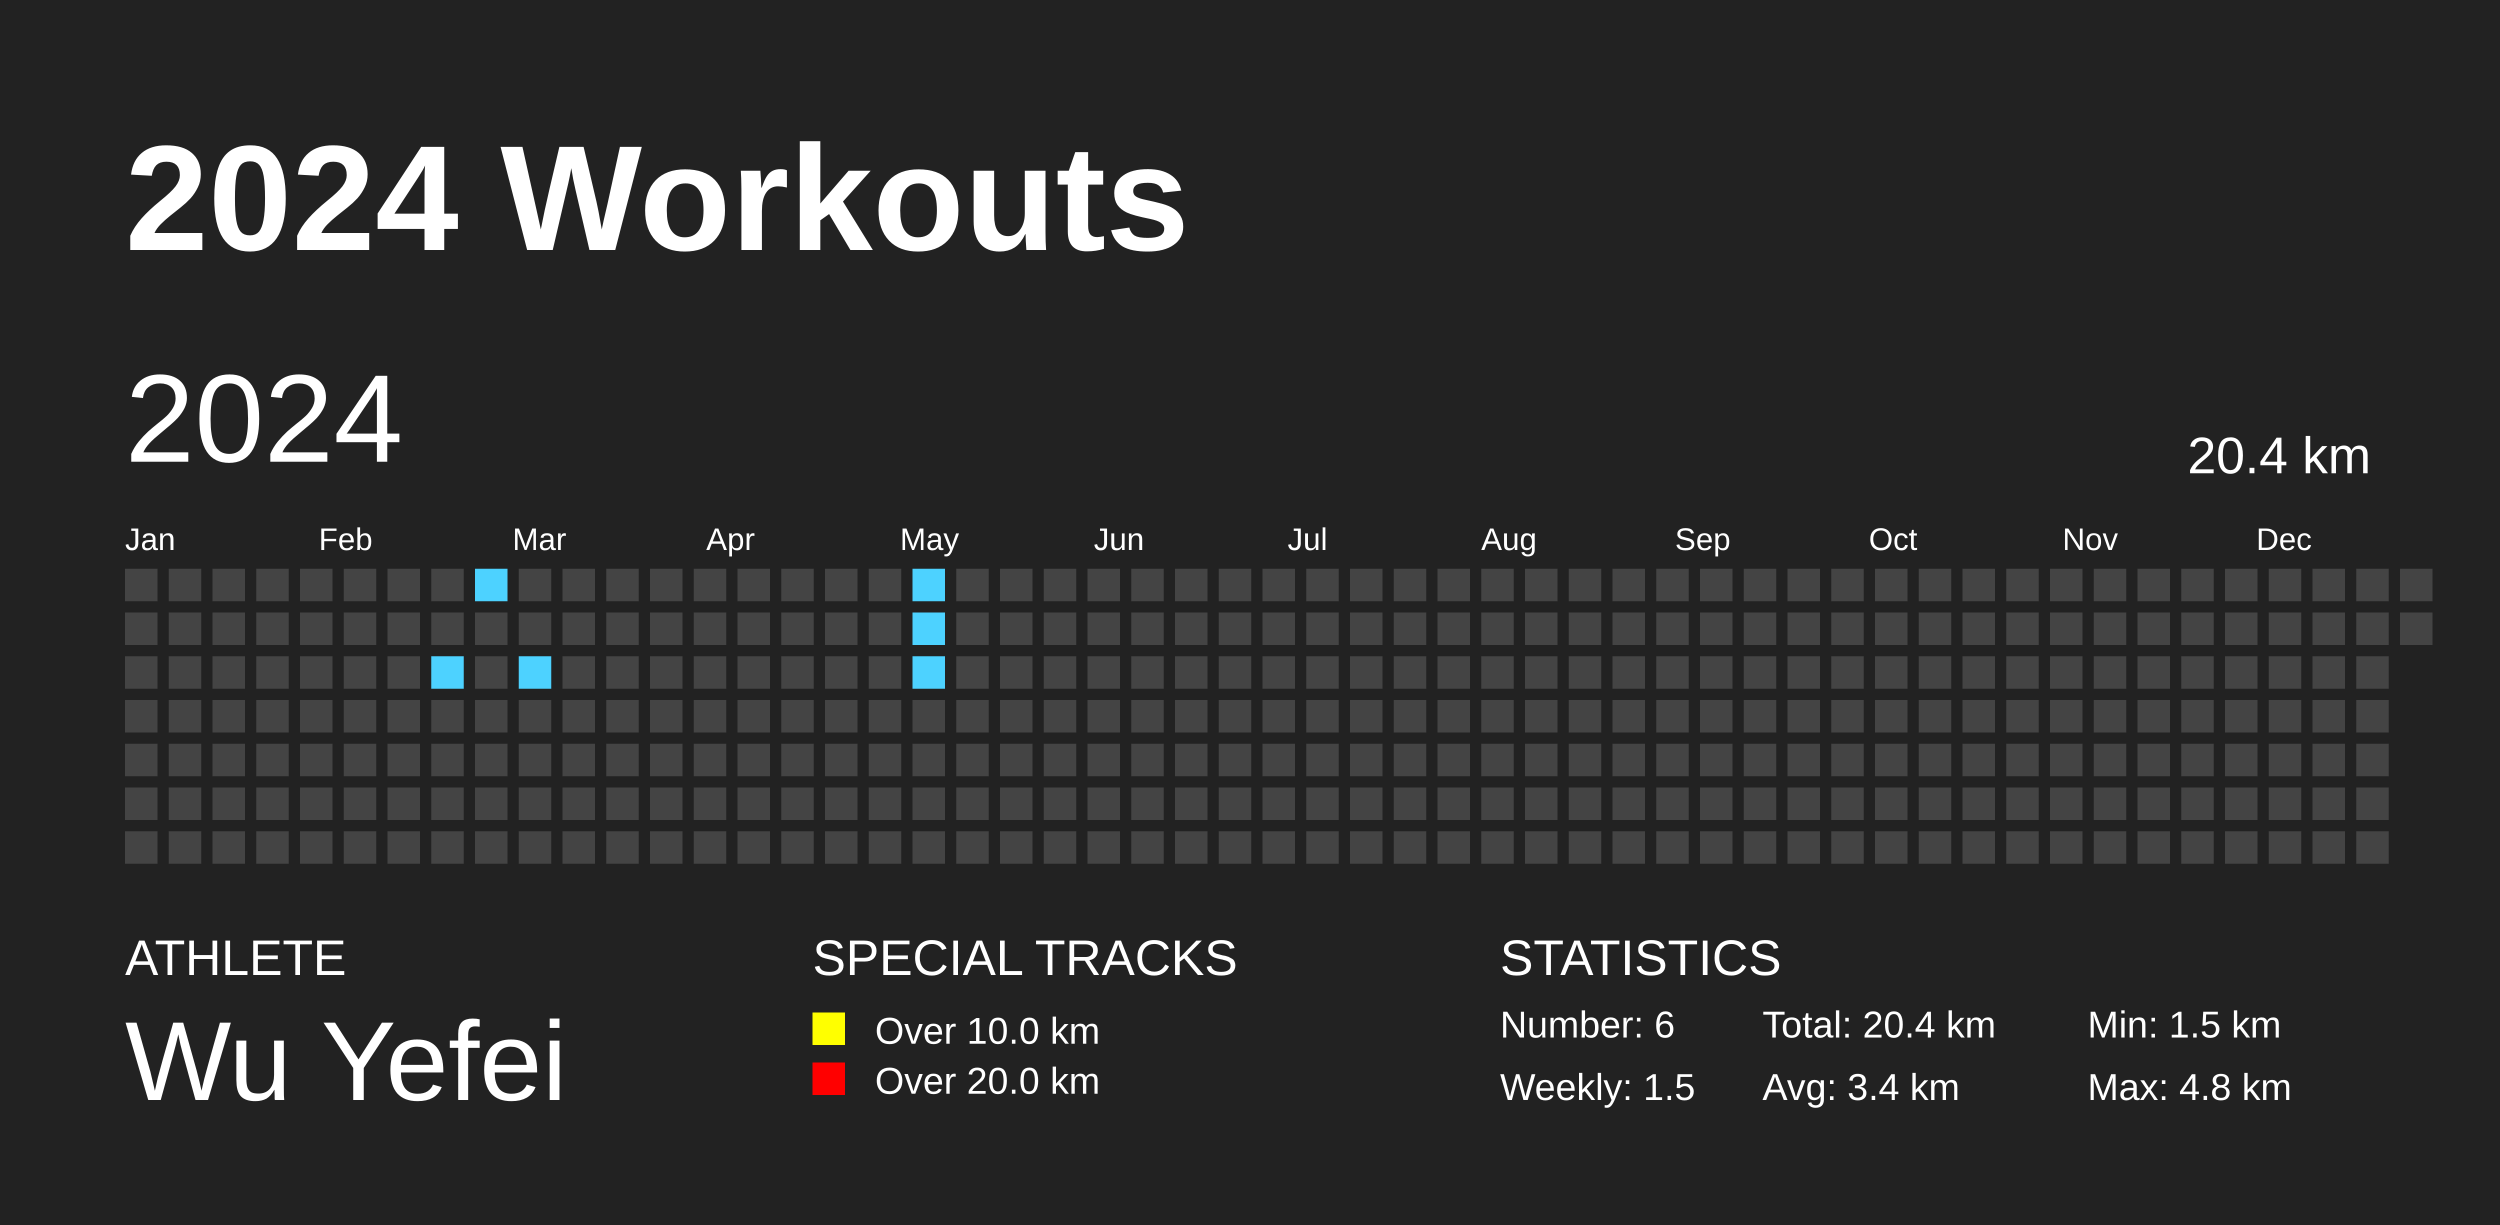
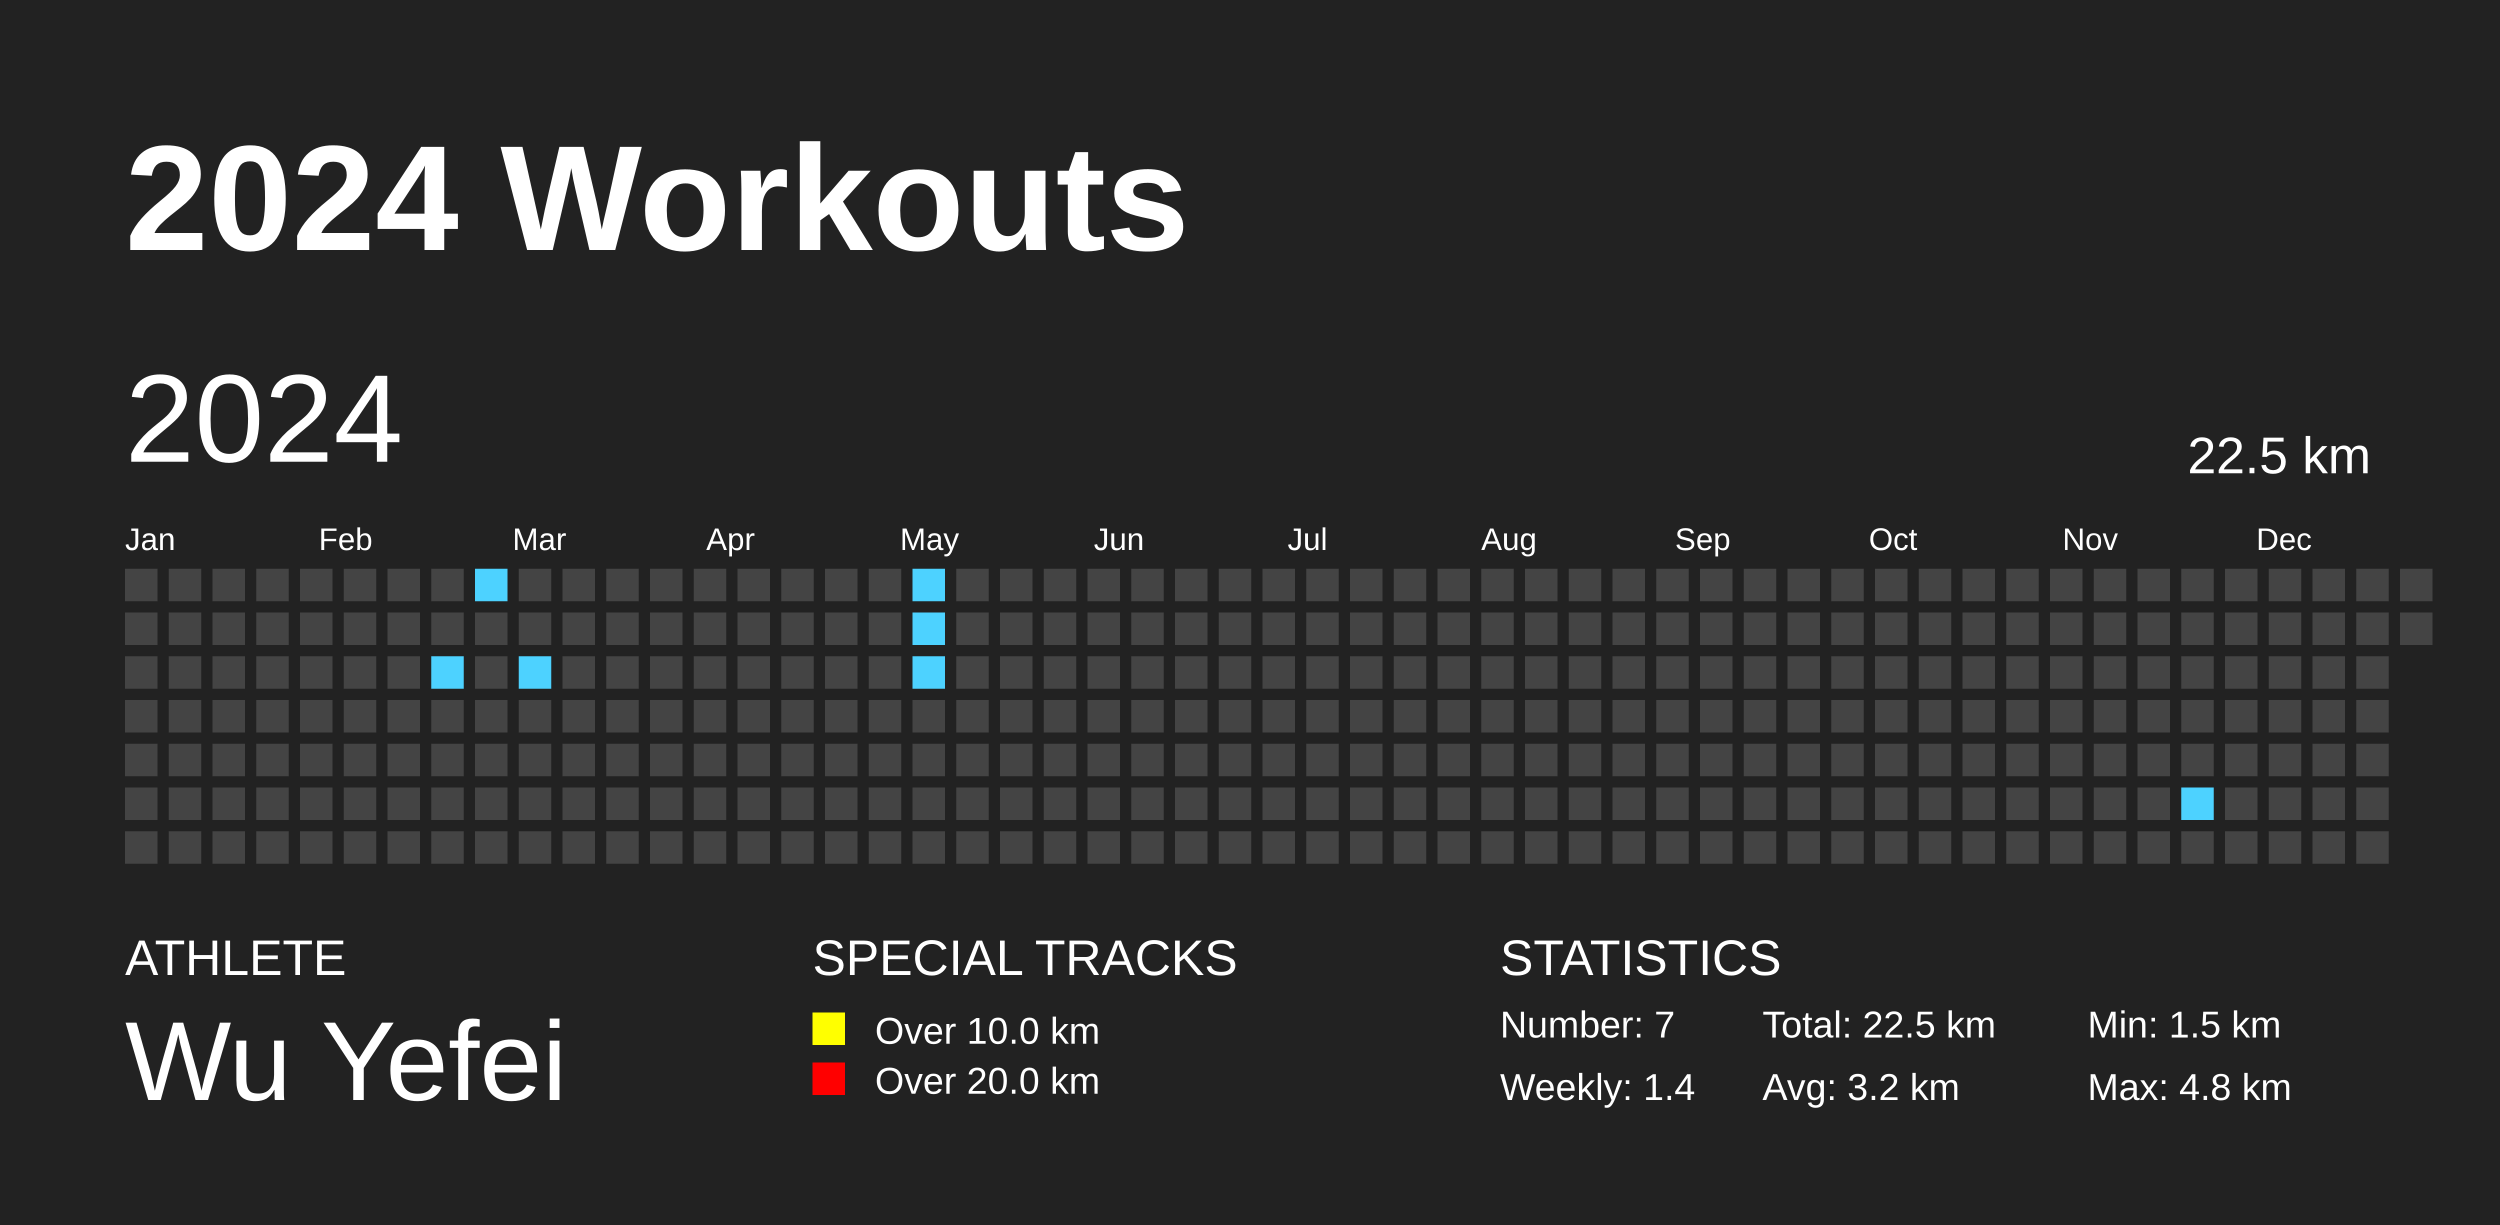
<svg xmlns="http://www.w3.org/2000/svg" baseProfile="full" height="98mm" version="1.1" viewBox="0,0,200,98" width="200mm">
  <defs />
  <rect fill="#222222" height="98" width="200" x="0" y="0" />
  <text fill="#FFFFFF" style="font-size:12px; font-family:Arial; font-weight:bold;" x="10" y="20">2024 Workouts</text>
  <text fill="#FFFFFF" style="font-size:4px; font-family:Arial" x="10" y="78">ATHLETE</text>
  <text fill="#FFFFFF" style="font-size:9px; font-family:Arial" x="10" y="88">Wu Yefei</text>
  <text fill="#FFFFFF" style="font-size:4px; font-family:Arial" x="65" y="78">SPECIAL TRACKS</text>
  <rect fill="yellow" height="2.6" width="2.6" x="65" y="81" />
  <text fill="#FFFFFF" style="font-size:3px; font-family:Arial" x="70" y="83.5">Over 10.0 km</text>
  <rect fill="red" height="2.6" width="2.6" x="65" y="85" />
  <text fill="#FFFFFF" style="font-size:3px; font-family:Arial" x="70" y="87.5">Over 20.0 km</text>
  <text fill="#FFFFFF" style="font-size:4px; font-family:Arial" x="120" y="78">STATISTICS</text>
-   <text fill="#FFFFFF" style="font-size:3px; font-family:Arial" x="120" y="83">Number: 6</text>
-   <text fill="#FFFFFF" style="font-size:3px; font-family:Arial" x="120" y="88">Weekly: 1.5</text>
-   <text fill="#FFFFFF" style="font-size:3px; font-family:Arial" x="141" y="83">Total: 20.4 km</text>
-   <text fill="#FFFFFF" style="font-size:3px; font-family:Arial" x="141" y="88">Avg: 3.4 km</text>
+   <text fill="#FFFFFF" style="font-size:3px; font-family:Arial" x="120" y="83">Number: 7</text>
+   <text fill="#FFFFFF" style="font-size:3px; font-family:Arial" x="120" y="88">Weekly: 1.4</text>
+   <text fill="#FFFFFF" style="font-size:3px; font-family:Arial" x="141" y="83">Total: 22.5 km</text>
+   <text fill="#FFFFFF" style="font-size:3px; font-family:Arial" x="141" y="88">Avg: 3.2 km</text>
  <text fill="#FFFFFF" style="font-size:3px; font-family:Arial" x="167" y="83">Min: 1.5 km</text>
  <text fill="#FFFFFF" style="font-size:3px; font-family:Arial" x="167" y="88">Max: 4.8 km</text>
  <text dominant-baseline="hanging" fill="#FFFFFF" style="font-size:10.0px; font-family:Arial;" x="10" y="30">2024</text>
-   <text dominant-baseline="hanging" fill="#FFFFFF" style="font-size:4.125px; font-family:Arial;" x="175" y="35">20.4 km</text>
+   <text dominant-baseline="hanging" fill="#FFFFFF" style="font-size:4.125px; font-family:Arial;" x="175" y="35">22.5 km</text>
  <text fill="#FFFFFF" style="font-size:2.5px; font-family:Arial" x="10.0" y="44">Jan</text>
  <text fill="#FFFFFF" style="font-size:2.5px; font-family:Arial" x="25.5" y="44">Feb</text>
  <text fill="#FFFFFF" style="font-size:2.5px; font-family:Arial" x="41.0" y="44">Mar</text>
  <text fill="#FFFFFF" style="font-size:2.5px; font-family:Arial" x="56.5" y="44">Apr</text>
  <text fill="#FFFFFF" style="font-size:2.5px; font-family:Arial" x="72.0" y="44">May</text>
  <text fill="#FFFFFF" style="font-size:2.5px; font-family:Arial" x="87.5" y="44">Jun</text>
  <text fill="#FFFFFF" style="font-size:2.5px; font-family:Arial" x="103.0" y="44">Jul</text>
  <text fill="#FFFFFF" style="font-size:2.5px; font-family:Arial" x="118.5" y="44">Aug</text>
  <text fill="#FFFFFF" style="font-size:2.5px; font-family:Arial" x="134.0" y="44">Sep</text>
  <text fill="#FFFFFF" style="font-size:2.5px; font-family:Arial" x="149.5" y="44">Oct</text>
  <text fill="#FFFFFF" style="font-size:2.5px; font-family:Arial" x="165.0" y="44">Nov</text>
  <text fill="#FFFFFF" style="font-size:2.5px; font-family:Arial" x="180.5" y="44">Dec</text>
  <rect fill="#444444" height="2.6" width="2.6" x="10.0" y="45.5" />
  <rect fill="#444444" height="2.6" width="2.6" x="10.0" y="49.0" />
  <rect fill="#444444" height="2.6" width="2.6" x="10.0" y="52.5" />
  <rect fill="#444444" height="2.6" width="2.6" x="10.0" y="56.0" />
  <rect fill="#444444" height="2.6" width="2.6" x="10.0" y="59.5" />
  <rect fill="#444444" height="2.6" width="2.6" x="10.0" y="63.0" />
  <rect fill="#444444" height="2.6" width="2.6" x="10.0" y="66.5" />
  <rect fill="#444444" height="2.6" width="2.6" x="13.5" y="45.5" />
  <rect fill="#444444" height="2.6" width="2.6" x="13.5" y="49.0" />
  <rect fill="#444444" height="2.6" width="2.6" x="13.5" y="52.5" />
  <rect fill="#444444" height="2.6" width="2.6" x="13.5" y="56.0" />
  <rect fill="#444444" height="2.6" width="2.6" x="13.5" y="59.5" />
  <rect fill="#444444" height="2.6" width="2.6" x="13.5" y="63.0" />
  <rect fill="#444444" height="2.6" width="2.6" x="13.5" y="66.5" />
  <rect fill="#444444" height="2.6" width="2.6" x="17.0" y="45.5" />
  <rect fill="#444444" height="2.6" width="2.6" x="17.0" y="49.0" />
  <rect fill="#444444" height="2.6" width="2.6" x="17.0" y="52.5" />
  <rect fill="#444444" height="2.6" width="2.6" x="17.0" y="56.0" />
  <rect fill="#444444" height="2.6" width="2.6" x="17.0" y="59.5" />
  <rect fill="#444444" height="2.6" width="2.6" x="17.0" y="63.0" />
  <rect fill="#444444" height="2.6" width="2.6" x="17.0" y="66.5" />
  <rect fill="#444444" height="2.6" width="2.6" x="20.5" y="45.5" />
  <rect fill="#444444" height="2.6" width="2.6" x="20.5" y="49.0" />
  <rect fill="#444444" height="2.6" width="2.6" x="20.5" y="52.5" />
  <rect fill="#444444" height="2.6" width="2.6" x="20.5" y="56.0" />
  <rect fill="#444444" height="2.6" width="2.6" x="20.5" y="59.5" />
  <rect fill="#444444" height="2.6" width="2.6" x="20.5" y="63.0" />
  <rect fill="#444444" height="2.6" width="2.6" x="20.5" y="66.5" />
  <rect fill="#444444" height="2.6" width="2.6" x="24.0" y="45.5" />
  <rect fill="#444444" height="2.6" width="2.6" x="24.0" y="49.0" />
  <rect fill="#444444" height="2.6" width="2.6" x="24.0" y="52.5" />
  <rect fill="#444444" height="2.6" width="2.6" x="24.0" y="56.0" />
  <rect fill="#444444" height="2.6" width="2.6" x="24.0" y="59.5" />
  <rect fill="#444444" height="2.6" width="2.6" x="24.0" y="63.0" />
  <rect fill="#444444" height="2.6" width="2.6" x="24.0" y="66.5" />
  <rect fill="#444444" height="2.6" width="2.6" x="27.5" y="45.5" />
  <rect fill="#444444" height="2.6" width="2.6" x="27.5" y="49.0" />
  <rect fill="#444444" height="2.6" width="2.6" x="27.5" y="52.5" />
  <rect fill="#444444" height="2.6" width="2.6" x="27.5" y="56.0" />
  <rect fill="#444444" height="2.6" width="2.6" x="27.5" y="59.5" />
  <rect fill="#444444" height="2.6" width="2.6" x="27.5" y="63.0" />
  <rect fill="#444444" height="2.6" width="2.6" x="27.5" y="66.5" />
  <rect fill="#444444" height="2.6" width="2.6" x="31.0" y="45.5" />
  <rect fill="#444444" height="2.6" width="2.6" x="31.0" y="49.0" />
  <rect fill="#444444" height="2.6" width="2.6" x="31.0" y="52.5" />
  <rect fill="#444444" height="2.6" width="2.6" x="31.0" y="56.0" />
  <rect fill="#444444" height="2.6" width="2.6" x="31.0" y="59.5" />
  <rect fill="#444444" height="2.6" width="2.6" x="31.0" y="63.0" />
  <rect fill="#444444" height="2.6" width="2.6" x="31.0" y="66.5" />
  <rect fill="#444444" height="2.6" width="2.6" x="34.5" y="45.5" />
  <rect fill="#444444" height="2.6" width="2.6" x="34.5" y="49.0" />
  <rect fill="#4dd2ff" height="2.6" width="2.6" x="34.5" y="52.5" />
  <rect fill="#444444" height="2.6" width="2.6" x="34.5" y="56.0" />
  <rect fill="#444444" height="2.6" width="2.6" x="34.5" y="59.5" />
  <rect fill="#444444" height="2.6" width="2.6" x="34.5" y="63.0" />
  <rect fill="#444444" height="2.6" width="2.6" x="34.5" y="66.5" />
  <rect fill="#4dd2ff" height="2.6" width="2.6" x="38.0" y="45.5" />
  <rect fill="#444444" height="2.6" width="2.6" x="38.0" y="49.0" />
  <rect fill="#444444" height="2.6" width="2.6" x="38.0" y="52.5" />
  <rect fill="#444444" height="2.6" width="2.6" x="38.0" y="56.0" />
  <rect fill="#444444" height="2.6" width="2.6" x="38.0" y="59.5" />
  <rect fill="#444444" height="2.6" width="2.6" x="38.0" y="63.0" />
  <rect fill="#444444" height="2.6" width="2.6" x="38.0" y="66.5" />
  <rect fill="#444444" height="2.6" width="2.6" x="41.5" y="45.5" />
  <rect fill="#444444" height="2.6" width="2.6" x="41.5" y="49.0" />
  <rect fill="#4dd2ff" height="2.6" width="2.6" x="41.5" y="52.5" />
  <rect fill="#444444" height="2.6" width="2.6" x="41.5" y="56.0" />
  <rect fill="#444444" height="2.6" width="2.6" x="41.5" y="59.5" />
  <rect fill="#444444" height="2.6" width="2.6" x="41.5" y="63.0" />
  <rect fill="#444444" height="2.6" width="2.6" x="41.5" y="66.5" />
  <rect fill="#444444" height="2.6" width="2.6" x="45.0" y="45.5" />
  <rect fill="#444444" height="2.6" width="2.6" x="45.0" y="49.0" />
  <rect fill="#444444" height="2.6" width="2.6" x="45.0" y="52.5" />
  <rect fill="#444444" height="2.6" width="2.6" x="45.0" y="56.0" />
  <rect fill="#444444" height="2.6" width="2.6" x="45.0" y="59.5" />
  <rect fill="#444444" height="2.6" width="2.6" x="45.0" y="63.0" />
  <rect fill="#444444" height="2.6" width="2.6" x="45.0" y="66.5" />
  <rect fill="#444444" height="2.6" width="2.6" x="48.5" y="45.5" />
  <rect fill="#444444" height="2.6" width="2.6" x="48.5" y="49.0" />
  <rect fill="#444444" height="2.6" width="2.6" x="48.5" y="52.5" />
  <rect fill="#444444" height="2.6" width="2.6" x="48.5" y="56.0" />
  <rect fill="#444444" height="2.6" width="2.6" x="48.5" y="59.5" />
  <rect fill="#444444" height="2.6" width="2.6" x="48.5" y="63.0" />
  <rect fill="#444444" height="2.6" width="2.6" x="48.5" y="66.5" />
  <rect fill="#444444" height="2.6" width="2.6" x="52.0" y="45.5" />
  <rect fill="#444444" height="2.6" width="2.6" x="52.0" y="49.0" />
  <rect fill="#444444" height="2.6" width="2.6" x="52.0" y="52.5" />
  <rect fill="#444444" height="2.6" width="2.6" x="52.0" y="56.0" />
  <rect fill="#444444" height="2.6" width="2.6" x="52.0" y="59.5" />
  <rect fill="#444444" height="2.6" width="2.6" x="52.0" y="63.0" />
  <rect fill="#444444" height="2.6" width="2.6" x="52.0" y="66.5" />
  <rect fill="#444444" height="2.6" width="2.6" x="55.5" y="45.5" />
  <rect fill="#444444" height="2.6" width="2.6" x="55.5" y="49.0" />
  <rect fill="#444444" height="2.6" width="2.6" x="55.5" y="52.5" />
  <rect fill="#444444" height="2.6" width="2.6" x="55.5" y="56.0" />
  <rect fill="#444444" height="2.6" width="2.6" x="55.5" y="59.5" />
  <rect fill="#444444" height="2.6" width="2.6" x="55.5" y="63.0" />
  <rect fill="#444444" height="2.6" width="2.6" x="55.5" y="66.5" />
  <rect fill="#444444" height="2.6" width="2.6" x="59.0" y="45.5" />
  <rect fill="#444444" height="2.6" width="2.6" x="59.0" y="49.0" />
  <rect fill="#444444" height="2.6" width="2.6" x="59.0" y="52.5" />
  <rect fill="#444444" height="2.6" width="2.6" x="59.0" y="56.0" />
  <rect fill="#444444" height="2.6" width="2.6" x="59.0" y="59.5" />
  <rect fill="#444444" height="2.6" width="2.6" x="59.0" y="63.0" />
  <rect fill="#444444" height="2.6" width="2.6" x="59.0" y="66.5" />
  <rect fill="#444444" height="2.6" width="2.6" x="62.5" y="45.5" />
  <rect fill="#444444" height="2.6" width="2.6" x="62.5" y="49.0" />
  <rect fill="#444444" height="2.6" width="2.6" x="62.5" y="52.5" />
  <rect fill="#444444" height="2.6" width="2.6" x="62.5" y="56.0" />
  <rect fill="#444444" height="2.6" width="2.6" x="62.5" y="59.5" />
  <rect fill="#444444" height="2.6" width="2.6" x="62.5" y="63.0" />
  <rect fill="#444444" height="2.6" width="2.6" x="62.5" y="66.5" />
  <rect fill="#444444" height="2.6" width="2.6" x="66.0" y="45.5" />
  <rect fill="#444444" height="2.6" width="2.6" x="66.0" y="49.0" />
  <rect fill="#444444" height="2.6" width="2.6" x="66.0" y="52.5" />
  <rect fill="#444444" height="2.6" width="2.6" x="66.0" y="56.0" />
  <rect fill="#444444" height="2.6" width="2.6" x="66.0" y="59.5" />
  <rect fill="#444444" height="2.6" width="2.6" x="66.0" y="63.0" />
  <rect fill="#444444" height="2.6" width="2.6" x="66.0" y="66.5" />
  <rect fill="#444444" height="2.6" width="2.6" x="69.5" y="45.5" />
  <rect fill="#444444" height="2.6" width="2.6" x="69.5" y="49.0" />
  <rect fill="#444444" height="2.6" width="2.6" x="69.5" y="52.5" />
  <rect fill="#444444" height="2.6" width="2.6" x="69.5" y="56.0" />
  <rect fill="#444444" height="2.6" width="2.6" x="69.5" y="59.5" />
  <rect fill="#444444" height="2.6" width="2.6" x="69.5" y="63.0" />
  <rect fill="#444444" height="2.6" width="2.6" x="69.5" y="66.5" />
  <rect fill="#4dd2ff" height="2.6" width="2.6" x="73.0" y="45.5" />
  <rect fill="#4dd2ff" height="2.6" width="2.6" x="73.0" y="49.0" />
  <rect fill="#4dd2ff" height="2.6" width="2.6" x="73.0" y="52.5" />
  <rect fill="#444444" height="2.6" width="2.6" x="73.0" y="56.0" />
  <rect fill="#444444" height="2.6" width="2.6" x="73.0" y="59.5" />
  <rect fill="#444444" height="2.6" width="2.6" x="73.0" y="63.0" />
  <rect fill="#444444" height="2.6" width="2.6" x="73.0" y="66.5" />
  <rect fill="#444444" height="2.6" width="2.6" x="76.5" y="45.5" />
  <rect fill="#444444" height="2.6" width="2.6" x="76.5" y="49.0" />
  <rect fill="#444444" height="2.6" width="2.6" x="76.5" y="52.5" />
  <rect fill="#444444" height="2.6" width="2.6" x="76.5" y="56.0" />
  <rect fill="#444444" height="2.6" width="2.6" x="76.5" y="59.5" />
  <rect fill="#444444" height="2.6" width="2.6" x="76.5" y="63.0" />
  <rect fill="#444444" height="2.6" width="2.6" x="76.5" y="66.5" />
  <rect fill="#444444" height="2.6" width="2.6" x="80.0" y="45.5" />
  <rect fill="#444444" height="2.6" width="2.6" x="80.0" y="49.0" />
  <rect fill="#444444" height="2.6" width="2.6" x="80.0" y="52.5" />
  <rect fill="#444444" height="2.6" width="2.6" x="80.0" y="56.0" />
  <rect fill="#444444" height="2.6" width="2.6" x="80.0" y="59.5" />
  <rect fill="#444444" height="2.6" width="2.6" x="80.0" y="63.0" />
  <rect fill="#444444" height="2.6" width="2.6" x="80.0" y="66.5" />
  <rect fill="#444444" height="2.6" width="2.6" x="83.5" y="45.5" />
  <rect fill="#444444" height="2.6" width="2.6" x="83.5" y="49.0" />
  <rect fill="#444444" height="2.6" width="2.6" x="83.5" y="52.5" />
  <rect fill="#444444" height="2.6" width="2.6" x="83.5" y="56.0" />
  <rect fill="#444444" height="2.6" width="2.6" x="83.5" y="59.5" />
  <rect fill="#444444" height="2.6" width="2.6" x="83.5" y="63.0" />
  <rect fill="#444444" height="2.6" width="2.6" x="83.5" y="66.5" />
  <rect fill="#444444" height="2.6" width="2.6" x="87.0" y="45.5" />
  <rect fill="#444444" height="2.6" width="2.6" x="87.0" y="49.0" />
  <rect fill="#444444" height="2.6" width="2.6" x="87.0" y="52.5" />
  <rect fill="#444444" height="2.6" width="2.6" x="87.0" y="56.0" />
  <rect fill="#444444" height="2.6" width="2.6" x="87.0" y="59.5" />
  <rect fill="#444444" height="2.6" width="2.6" x="87.0" y="63.0" />
  <rect fill="#444444" height="2.6" width="2.6" x="87.0" y="66.5" />
  <rect fill="#444444" height="2.6" width="2.6" x="90.5" y="45.5" />
  <rect fill="#444444" height="2.6" width="2.6" x="90.5" y="49.0" />
  <rect fill="#444444" height="2.6" width="2.6" x="90.5" y="52.5" />
  <rect fill="#444444" height="2.6" width="2.6" x="90.5" y="56.0" />
  <rect fill="#444444" height="2.6" width="2.6" x="90.5" y="59.5" />
  <rect fill="#444444" height="2.6" width="2.6" x="90.5" y="63.0" />
  <rect fill="#444444" height="2.6" width="2.6" x="90.5" y="66.5" />
  <rect fill="#444444" height="2.6" width="2.6" x="94.0" y="45.5" />
  <rect fill="#444444" height="2.6" width="2.6" x="94.0" y="49.0" />
  <rect fill="#444444" height="2.6" width="2.6" x="94.0" y="52.5" />
  <rect fill="#444444" height="2.6" width="2.6" x="94.0" y="56.0" />
  <rect fill="#444444" height="2.6" width="2.6" x="94.0" y="59.5" />
  <rect fill="#444444" height="2.6" width="2.6" x="94.0" y="63.0" />
  <rect fill="#444444" height="2.6" width="2.6" x="94.0" y="66.5" />
  <rect fill="#444444" height="2.6" width="2.6" x="97.5" y="45.5" />
  <rect fill="#444444" height="2.6" width="2.6" x="97.5" y="49.0" />
  <rect fill="#444444" height="2.6" width="2.6" x="97.5" y="52.5" />
  <rect fill="#444444" height="2.6" width="2.6" x="97.5" y="56.0" />
  <rect fill="#444444" height="2.6" width="2.6" x="97.5" y="59.5" />
  <rect fill="#444444" height="2.6" width="2.6" x="97.5" y="63.0" />
  <rect fill="#444444" height="2.6" width="2.6" x="97.5" y="66.5" />
  <rect fill="#444444" height="2.6" width="2.6" x="101.0" y="45.5" />
  <rect fill="#444444" height="2.6" width="2.6" x="101.0" y="49.0" />
  <rect fill="#444444" height="2.6" width="2.6" x="101.0" y="52.5" />
  <rect fill="#444444" height="2.6" width="2.6" x="101.0" y="56.0" />
  <rect fill="#444444" height="2.6" width="2.6" x="101.0" y="59.5" />
  <rect fill="#444444" height="2.6" width="2.6" x="101.0" y="63.0" />
  <rect fill="#444444" height="2.6" width="2.6" x="101.0" y="66.5" />
  <rect fill="#444444" height="2.6" width="2.6" x="104.5" y="45.5" />
  <rect fill="#444444" height="2.6" width="2.6" x="104.5" y="49.0" />
  <rect fill="#444444" height="2.6" width="2.6" x="104.5" y="52.5" />
  <rect fill="#444444" height="2.6" width="2.6" x="104.5" y="56.0" />
  <rect fill="#444444" height="2.6" width="2.6" x="104.5" y="59.5" />
  <rect fill="#444444" height="2.6" width="2.6" x="104.5" y="63.0" />
  <rect fill="#444444" height="2.6" width="2.6" x="104.5" y="66.5" />
  <rect fill="#444444" height="2.6" width="2.6" x="108.0" y="45.5" />
  <rect fill="#444444" height="2.6" width="2.6" x="108.0" y="49.0" />
  <rect fill="#444444" height="2.6" width="2.6" x="108.0" y="52.5" />
  <rect fill="#444444" height="2.6" width="2.6" x="108.0" y="56.0" />
  <rect fill="#444444" height="2.6" width="2.6" x="108.0" y="59.5" />
  <rect fill="#444444" height="2.6" width="2.6" x="108.0" y="63.0" />
  <rect fill="#444444" height="2.6" width="2.6" x="108.0" y="66.5" />
  <rect fill="#444444" height="2.6" width="2.6" x="111.5" y="45.5" />
  <rect fill="#444444" height="2.6" width="2.6" x="111.5" y="49.0" />
  <rect fill="#444444" height="2.6" width="2.6" x="111.5" y="52.5" />
  <rect fill="#444444" height="2.6" width="2.6" x="111.5" y="56.0" />
  <rect fill="#444444" height="2.6" width="2.6" x="111.5" y="59.5" />
  <rect fill="#444444" height="2.6" width="2.6" x="111.5" y="63.0" />
  <rect fill="#444444" height="2.6" width="2.6" x="111.5" y="66.5" />
  <rect fill="#444444" height="2.6" width="2.6" x="115.0" y="45.5" />
  <rect fill="#444444" height="2.6" width="2.6" x="115.0" y="49.0" />
  <rect fill="#444444" height="2.6" width="2.6" x="115.0" y="52.5" />
  <rect fill="#444444" height="2.6" width="2.6" x="115.0" y="56.0" />
  <rect fill="#444444" height="2.6" width="2.6" x="115.0" y="59.5" />
  <rect fill="#444444" height="2.6" width="2.6" x="115.0" y="63.0" />
  <rect fill="#444444" height="2.6" width="2.6" x="115.0" y="66.5" />
  <rect fill="#444444" height="2.6" width="2.6" x="118.5" y="45.5" />
  <rect fill="#444444" height="2.6" width="2.6" x="118.5" y="49.0" />
  <rect fill="#444444" height="2.6" width="2.6" x="118.5" y="52.5" />
  <rect fill="#444444" height="2.6" width="2.6" x="118.5" y="56.0" />
  <rect fill="#444444" height="2.6" width="2.6" x="118.5" y="59.5" />
  <rect fill="#444444" height="2.6" width="2.6" x="118.5" y="63.0" />
  <rect fill="#444444" height="2.6" width="2.6" x="118.5" y="66.5" />
  <rect fill="#444444" height="2.6" width="2.6" x="122.0" y="45.5" />
  <rect fill="#444444" height="2.6" width="2.6" x="122.0" y="49.0" />
  <rect fill="#444444" height="2.6" width="2.6" x="122.0" y="52.5" />
  <rect fill="#444444" height="2.6" width="2.6" x="122.0" y="56.0" />
  <rect fill="#444444" height="2.6" width="2.6" x="122.0" y="59.5" />
  <rect fill="#444444" height="2.6" width="2.6" x="122.0" y="63.0" />
  <rect fill="#444444" height="2.6" width="2.6" x="122.0" y="66.5" />
  <rect fill="#444444" height="2.6" width="2.6" x="125.5" y="45.5" />
  <rect fill="#444444" height="2.6" width="2.6" x="125.5" y="49.0" />
  <rect fill="#444444" height="2.6" width="2.6" x="125.5" y="52.5" />
  <rect fill="#444444" height="2.6" width="2.6" x="125.5" y="56.0" />
  <rect fill="#444444" height="2.6" width="2.6" x="125.5" y="59.5" />
  <rect fill="#444444" height="2.6" width="2.6" x="125.5" y="63.0" />
  <rect fill="#444444" height="2.6" width="2.6" x="125.5" y="66.5" />
  <rect fill="#444444" height="2.6" width="2.6" x="129.0" y="45.5" />
  <rect fill="#444444" height="2.6" width="2.6" x="129.0" y="49.0" />
  <rect fill="#444444" height="2.6" width="2.6" x="129.0" y="52.5" />
  <rect fill="#444444" height="2.6" width="2.6" x="129.0" y="56.0" />
  <rect fill="#444444" height="2.6" width="2.6" x="129.0" y="59.5" />
  <rect fill="#444444" height="2.6" width="2.6" x="129.0" y="63.0" />
  <rect fill="#444444" height="2.6" width="2.6" x="129.0" y="66.5" />
  <rect fill="#444444" height="2.6" width="2.6" x="132.5" y="45.5" />
  <rect fill="#444444" height="2.6" width="2.6" x="132.5" y="49.0" />
  <rect fill="#444444" height="2.6" width="2.6" x="132.5" y="52.5" />
  <rect fill="#444444" height="2.6" width="2.6" x="132.5" y="56.0" />
  <rect fill="#444444" height="2.6" width="2.6" x="132.5" y="59.5" />
  <rect fill="#444444" height="2.6" width="2.6" x="132.5" y="63.0" />
  <rect fill="#444444" height="2.6" width="2.6" x="132.5" y="66.5" />
  <rect fill="#444444" height="2.6" width="2.6" x="136.0" y="45.5" />
  <rect fill="#444444" height="2.6" width="2.6" x="136.0" y="49.0" />
  <rect fill="#444444" height="2.6" width="2.6" x="136.0" y="52.5" />
  <rect fill="#444444" height="2.6" width="2.6" x="136.0" y="56.0" />
  <rect fill="#444444" height="2.6" width="2.6" x="136.0" y="59.5" />
  <rect fill="#444444" height="2.6" width="2.6" x="136.0" y="63.0" />
  <rect fill="#444444" height="2.6" width="2.6" x="136.0" y="66.5" />
  <rect fill="#444444" height="2.6" width="2.6" x="139.5" y="45.5" />
  <rect fill="#444444" height="2.6" width="2.6" x="139.5" y="49.0" />
  <rect fill="#444444" height="2.6" width="2.6" x="139.5" y="52.5" />
  <rect fill="#444444" height="2.6" width="2.6" x="139.5" y="56.0" />
  <rect fill="#444444" height="2.6" width="2.6" x="139.5" y="59.5" />
  <rect fill="#444444" height="2.6" width="2.6" x="139.5" y="63.0" />
  <rect fill="#444444" height="2.6" width="2.6" x="139.5" y="66.5" />
  <rect fill="#444444" height="2.6" width="2.6" x="143.0" y="45.5" />
  <rect fill="#444444" height="2.6" width="2.6" x="143.0" y="49.0" />
  <rect fill="#444444" height="2.6" width="2.6" x="143.0" y="52.5" />
  <rect fill="#444444" height="2.6" width="2.6" x="143.0" y="56.0" />
  <rect fill="#444444" height="2.6" width="2.6" x="143.0" y="59.5" />
  <rect fill="#444444" height="2.6" width="2.6" x="143.0" y="63.0" />
  <rect fill="#444444" height="2.6" width="2.6" x="143.0" y="66.5" />
  <rect fill="#444444" height="2.6" width="2.6" x="146.5" y="45.5" />
  <rect fill="#444444" height="2.6" width="2.6" x="146.5" y="49.0" />
  <rect fill="#444444" height="2.6" width="2.6" x="146.5" y="52.5" />
  <rect fill="#444444" height="2.6" width="2.6" x="146.5" y="56.0" />
  <rect fill="#444444" height="2.6" width="2.6" x="146.5" y="59.5" />
  <rect fill="#444444" height="2.6" width="2.6" x="146.5" y="63.0" />
  <rect fill="#444444" height="2.6" width="2.6" x="146.5" y="66.5" />
  <rect fill="#444444" height="2.6" width="2.6" x="150.0" y="45.5" />
  <rect fill="#444444" height="2.6" width="2.6" x="150.0" y="49.0" />
  <rect fill="#444444" height="2.6" width="2.6" x="150.0" y="52.5" />
  <rect fill="#444444" height="2.6" width="2.6" x="150.0" y="56.0" />
  <rect fill="#444444" height="2.6" width="2.6" x="150.0" y="59.5" />
  <rect fill="#444444" height="2.6" width="2.6" x="150.0" y="63.0" />
  <rect fill="#444444" height="2.6" width="2.6" x="150.0" y="66.5" />
  <rect fill="#444444" height="2.6" width="2.6" x="153.5" y="45.5" />
  <rect fill="#444444" height="2.6" width="2.6" x="153.5" y="49.0" />
  <rect fill="#444444" height="2.6" width="2.6" x="153.5" y="52.5" />
  <rect fill="#444444" height="2.6" width="2.6" x="153.5" y="56.0" />
  <rect fill="#444444" height="2.6" width="2.6" x="153.5" y="59.5" />
  <rect fill="#444444" height="2.6" width="2.6" x="153.5" y="63.0" />
  <rect fill="#444444" height="2.6" width="2.6" x="153.5" y="66.5" />
  <rect fill="#444444" height="2.6" width="2.6" x="157.0" y="45.5" />
  <rect fill="#444444" height="2.6" width="2.6" x="157.0" y="49.0" />
  <rect fill="#444444" height="2.6" width="2.6" x="157.0" y="52.5" />
  <rect fill="#444444" height="2.6" width="2.6" x="157.0" y="56.0" />
  <rect fill="#444444" height="2.6" width="2.6" x="157.0" y="59.5" />
  <rect fill="#444444" height="2.6" width="2.6" x="157.0" y="63.0" />
  <rect fill="#444444" height="2.6" width="2.6" x="157.0" y="66.5" />
  <rect fill="#444444" height="2.6" width="2.6" x="160.5" y="45.5" />
  <rect fill="#444444" height="2.6" width="2.6" x="160.5" y="49.0" />
  <rect fill="#444444" height="2.6" width="2.6" x="160.5" y="52.5" />
  <rect fill="#444444" height="2.6" width="2.6" x="160.5" y="56.0" />
  <rect fill="#444444" height="2.6" width="2.6" x="160.5" y="59.5" />
  <rect fill="#444444" height="2.6" width="2.6" x="160.5" y="63.0" />
  <rect fill="#444444" height="2.6" width="2.6" x="160.5" y="66.5" />
  <rect fill="#444444" height="2.6" width="2.6" x="164.0" y="45.5" />
  <rect fill="#444444" height="2.6" width="2.6" x="164.0" y="49.0" />
  <rect fill="#444444" height="2.6" width="2.6" x="164.0" y="52.5" />
  <rect fill="#444444" height="2.6" width="2.6" x="164.0" y="56.0" />
  <rect fill="#444444" height="2.6" width="2.6" x="164.0" y="59.5" />
  <rect fill="#444444" height="2.6" width="2.6" x="164.0" y="63.0" />
  <rect fill="#444444" height="2.6" width="2.6" x="164.0" y="66.5" />
  <rect fill="#444444" height="2.6" width="2.6" x="167.5" y="45.5" />
  <rect fill="#444444" height="2.6" width="2.6" x="167.5" y="49.0" />
  <rect fill="#444444" height="2.6" width="2.6" x="167.5" y="52.5" />
  <rect fill="#444444" height="2.6" width="2.6" x="167.5" y="56.0" />
  <rect fill="#444444" height="2.6" width="2.6" x="167.5" y="59.5" />
  <rect fill="#444444" height="2.6" width="2.6" x="167.5" y="63.0" />
  <rect fill="#444444" height="2.6" width="2.6" x="167.5" y="66.5" />
  <rect fill="#444444" height="2.6" width="2.6" x="171.0" y="45.5" />
  <rect fill="#444444" height="2.6" width="2.6" x="171.0" y="49.0" />
  <rect fill="#444444" height="2.6" width="2.6" x="171.0" y="52.5" />
  <rect fill="#444444" height="2.6" width="2.6" x="171.0" y="56.0" />
  <rect fill="#444444" height="2.6" width="2.6" x="171.0" y="59.5" />
  <rect fill="#444444" height="2.6" width="2.6" x="171.0" y="63.0" />
  <rect fill="#444444" height="2.6" width="2.6" x="171.0" y="66.5" />
  <rect fill="#444444" height="2.6" width="2.6" x="174.5" y="45.5" />
  <rect fill="#444444" height="2.6" width="2.6" x="174.5" y="49.0" />
  <rect fill="#444444" height="2.6" width="2.6" x="174.5" y="52.5" />
  <rect fill="#444444" height="2.6" width="2.6" x="174.5" y="56.0" />
  <rect fill="#444444" height="2.6" width="2.6" x="174.5" y="59.5" />
-   <rect fill="#444444" height="2.6" width="2.6" x="174.5" y="63.0" />
+   <rect fill="#4dd2ff" height="2.6" width="2.6" x="174.5" y="63.0" />
  <rect fill="#444444" height="2.6" width="2.6" x="174.5" y="66.5" />
  <rect fill="#444444" height="2.6" width="2.6" x="178.0" y="45.5" />
  <rect fill="#444444" height="2.6" width="2.6" x="178.0" y="49.0" />
  <rect fill="#444444" height="2.6" width="2.6" x="178.0" y="52.5" />
  <rect fill="#444444" height="2.6" width="2.6" x="178.0" y="56.0" />
  <rect fill="#444444" height="2.6" width="2.6" x="178.0" y="59.5" />
  <rect fill="#444444" height="2.6" width="2.6" x="178.0" y="63.0" />
  <rect fill="#444444" height="2.6" width="2.6" x="178.0" y="66.5" />
  <rect fill="#444444" height="2.6" width="2.6" x="181.5" y="45.5" />
  <rect fill="#444444" height="2.6" width="2.6" x="181.5" y="49.0" />
  <rect fill="#444444" height="2.6" width="2.6" x="181.5" y="52.5" />
  <rect fill="#444444" height="2.6" width="2.6" x="181.5" y="56.0" />
  <rect fill="#444444" height="2.6" width="2.6" x="181.5" y="59.5" />
  <rect fill="#444444" height="2.6" width="2.6" x="181.5" y="63.0" />
  <rect fill="#444444" height="2.6" width="2.6" x="181.5" y="66.5" />
  <rect fill="#444444" height="2.6" width="2.6" x="185.0" y="45.5" />
  <rect fill="#444444" height="2.6" width="2.6" x="185.0" y="49.0" />
  <rect fill="#444444" height="2.6" width="2.6" x="185.0" y="52.5" />
  <rect fill="#444444" height="2.6" width="2.6" x="185.0" y="56.0" />
  <rect fill="#444444" height="2.6" width="2.6" x="185.0" y="59.5" />
  <rect fill="#444444" height="2.6" width="2.6" x="185.0" y="63.0" />
  <rect fill="#444444" height="2.6" width="2.6" x="185.0" y="66.5" />
  <rect fill="#444444" height="2.6" width="2.6" x="188.5" y="45.5" />
  <rect fill="#444444" height="2.6" width="2.6" x="188.5" y="49.0" />
  <rect fill="#444444" height="2.6" width="2.6" x="188.5" y="52.5" />
  <rect fill="#444444" height="2.6" width="2.6" x="188.5" y="56.0" />
  <rect fill="#444444" height="2.6" width="2.6" x="188.5" y="59.5" />
  <rect fill="#444444" height="2.6" width="2.6" x="188.5" y="63.0" />
  <rect fill="#444444" height="2.6" width="2.6" x="188.5" y="66.5" />
  <rect fill="#444444" height="2.6" width="2.6" x="192.0" y="45.5" />
  <rect fill="#444444" height="2.6" width="2.6" x="192.0" y="49.0" />
</svg>
